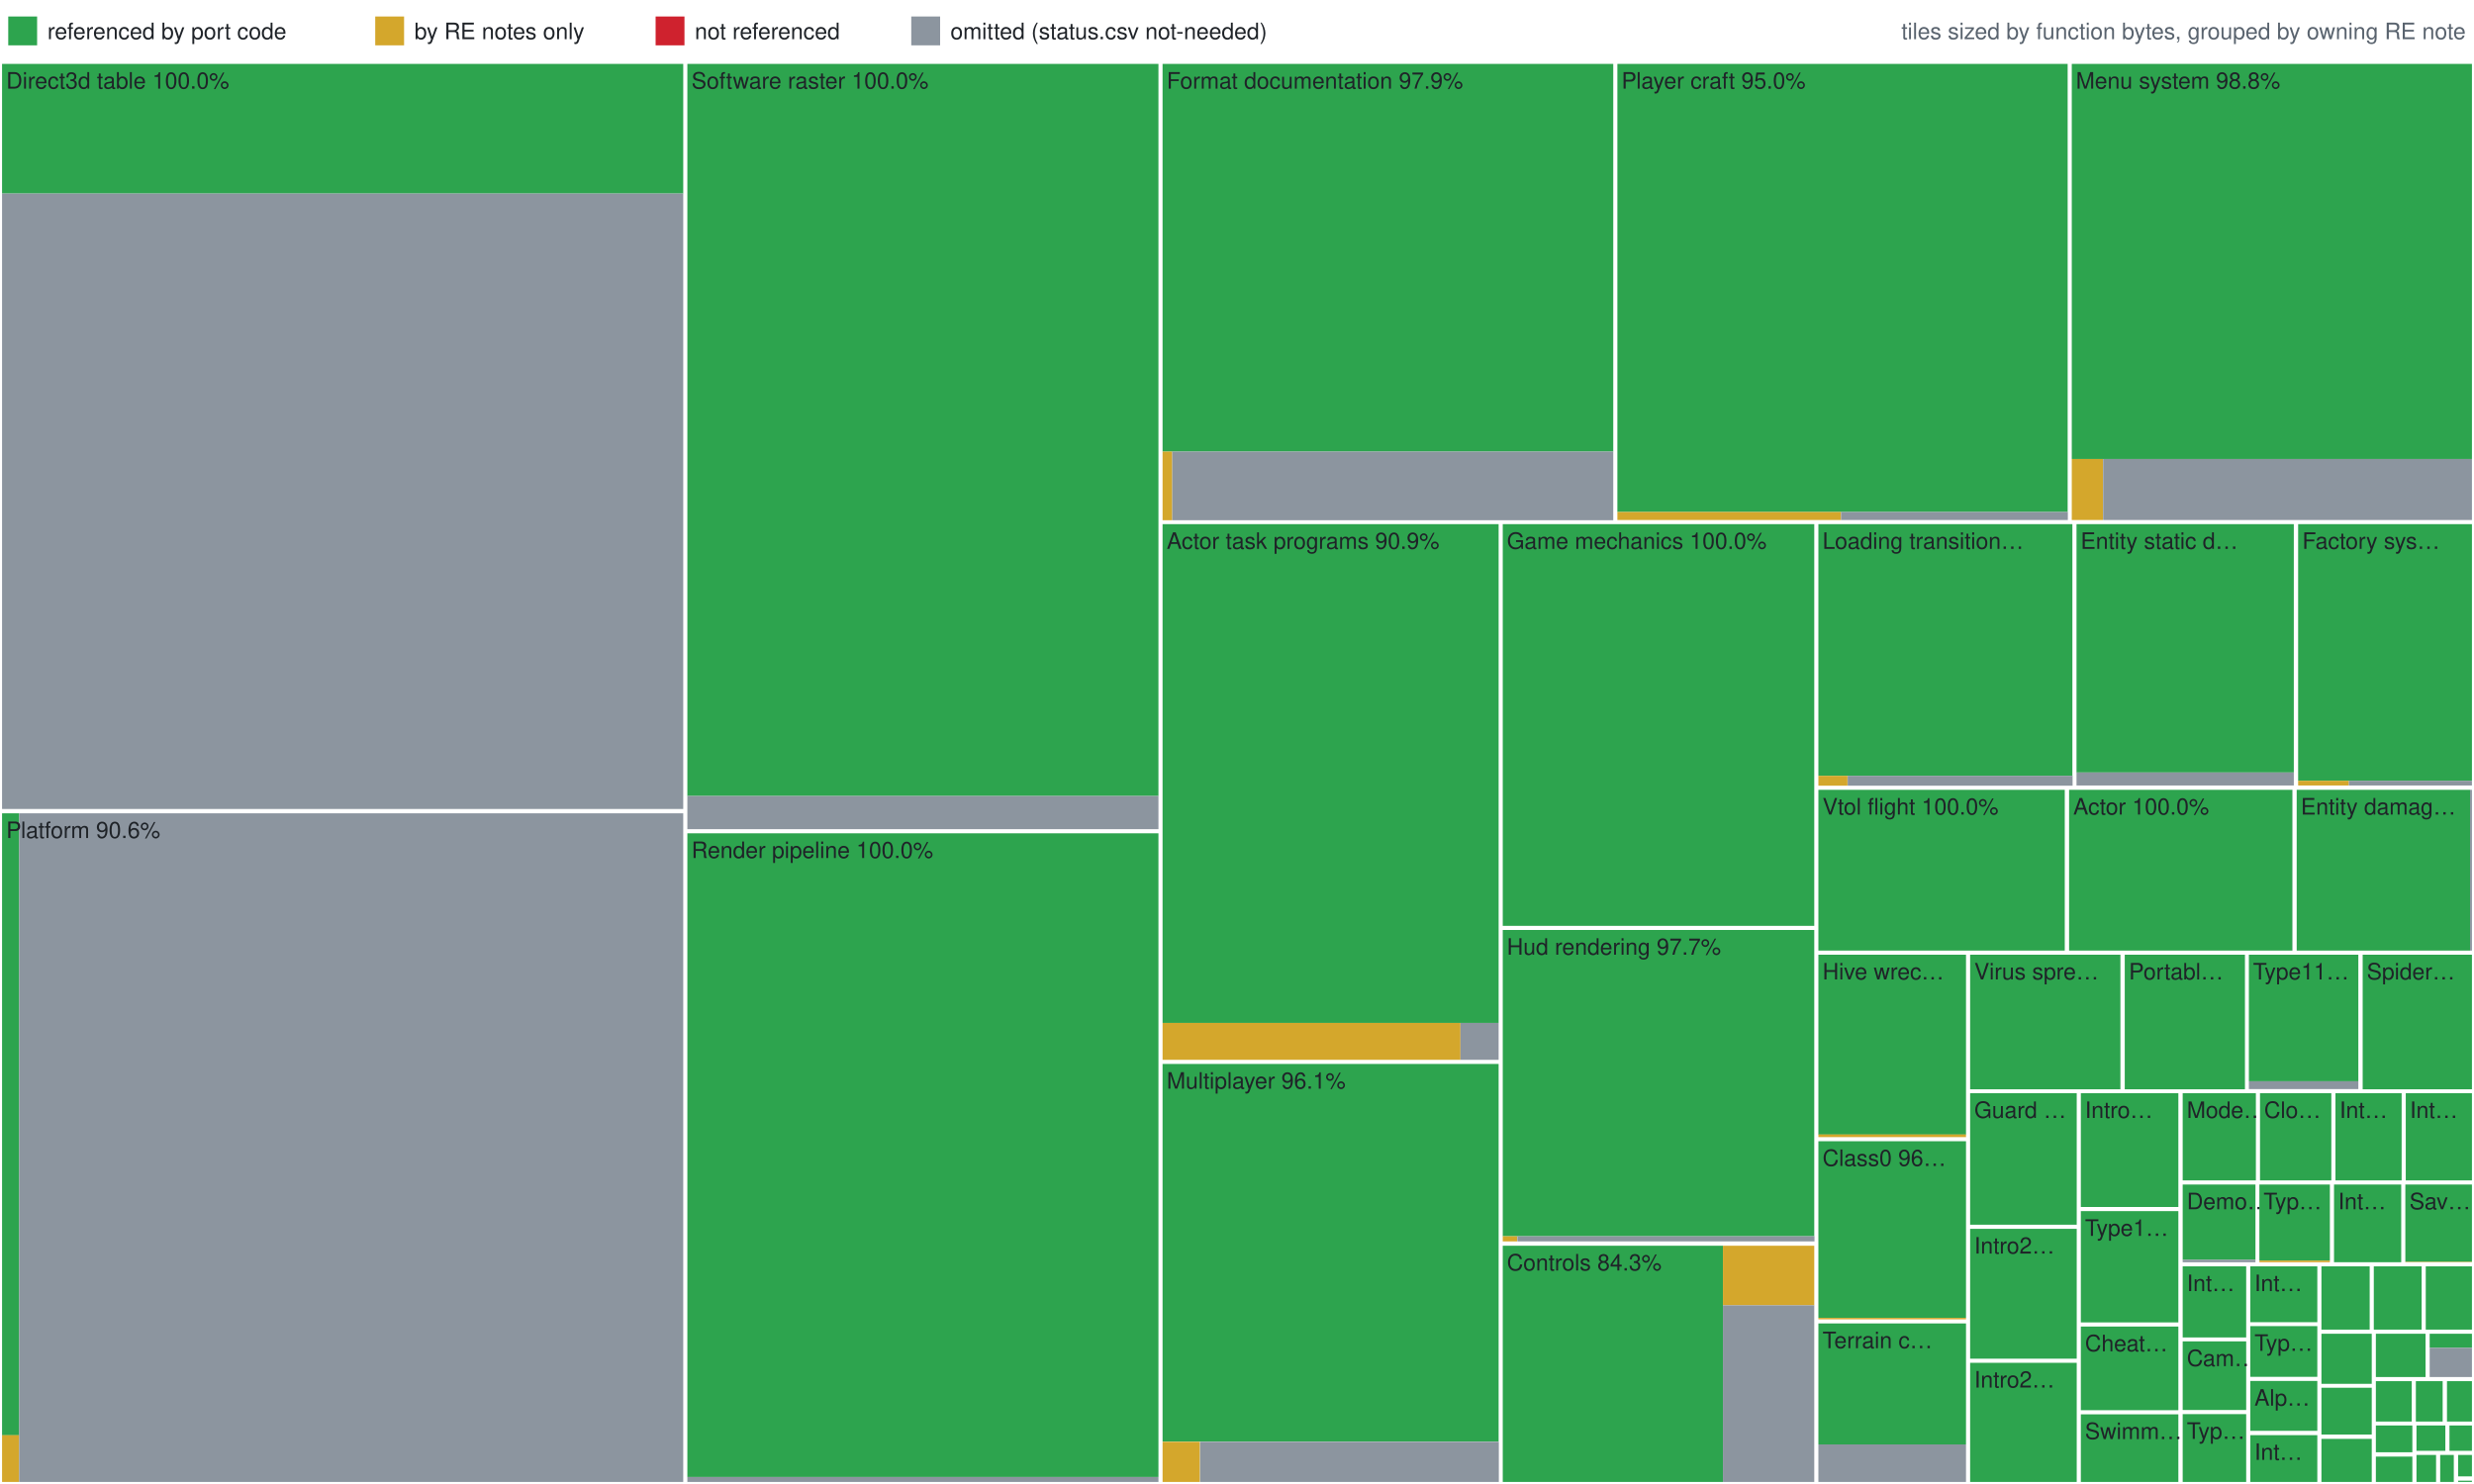
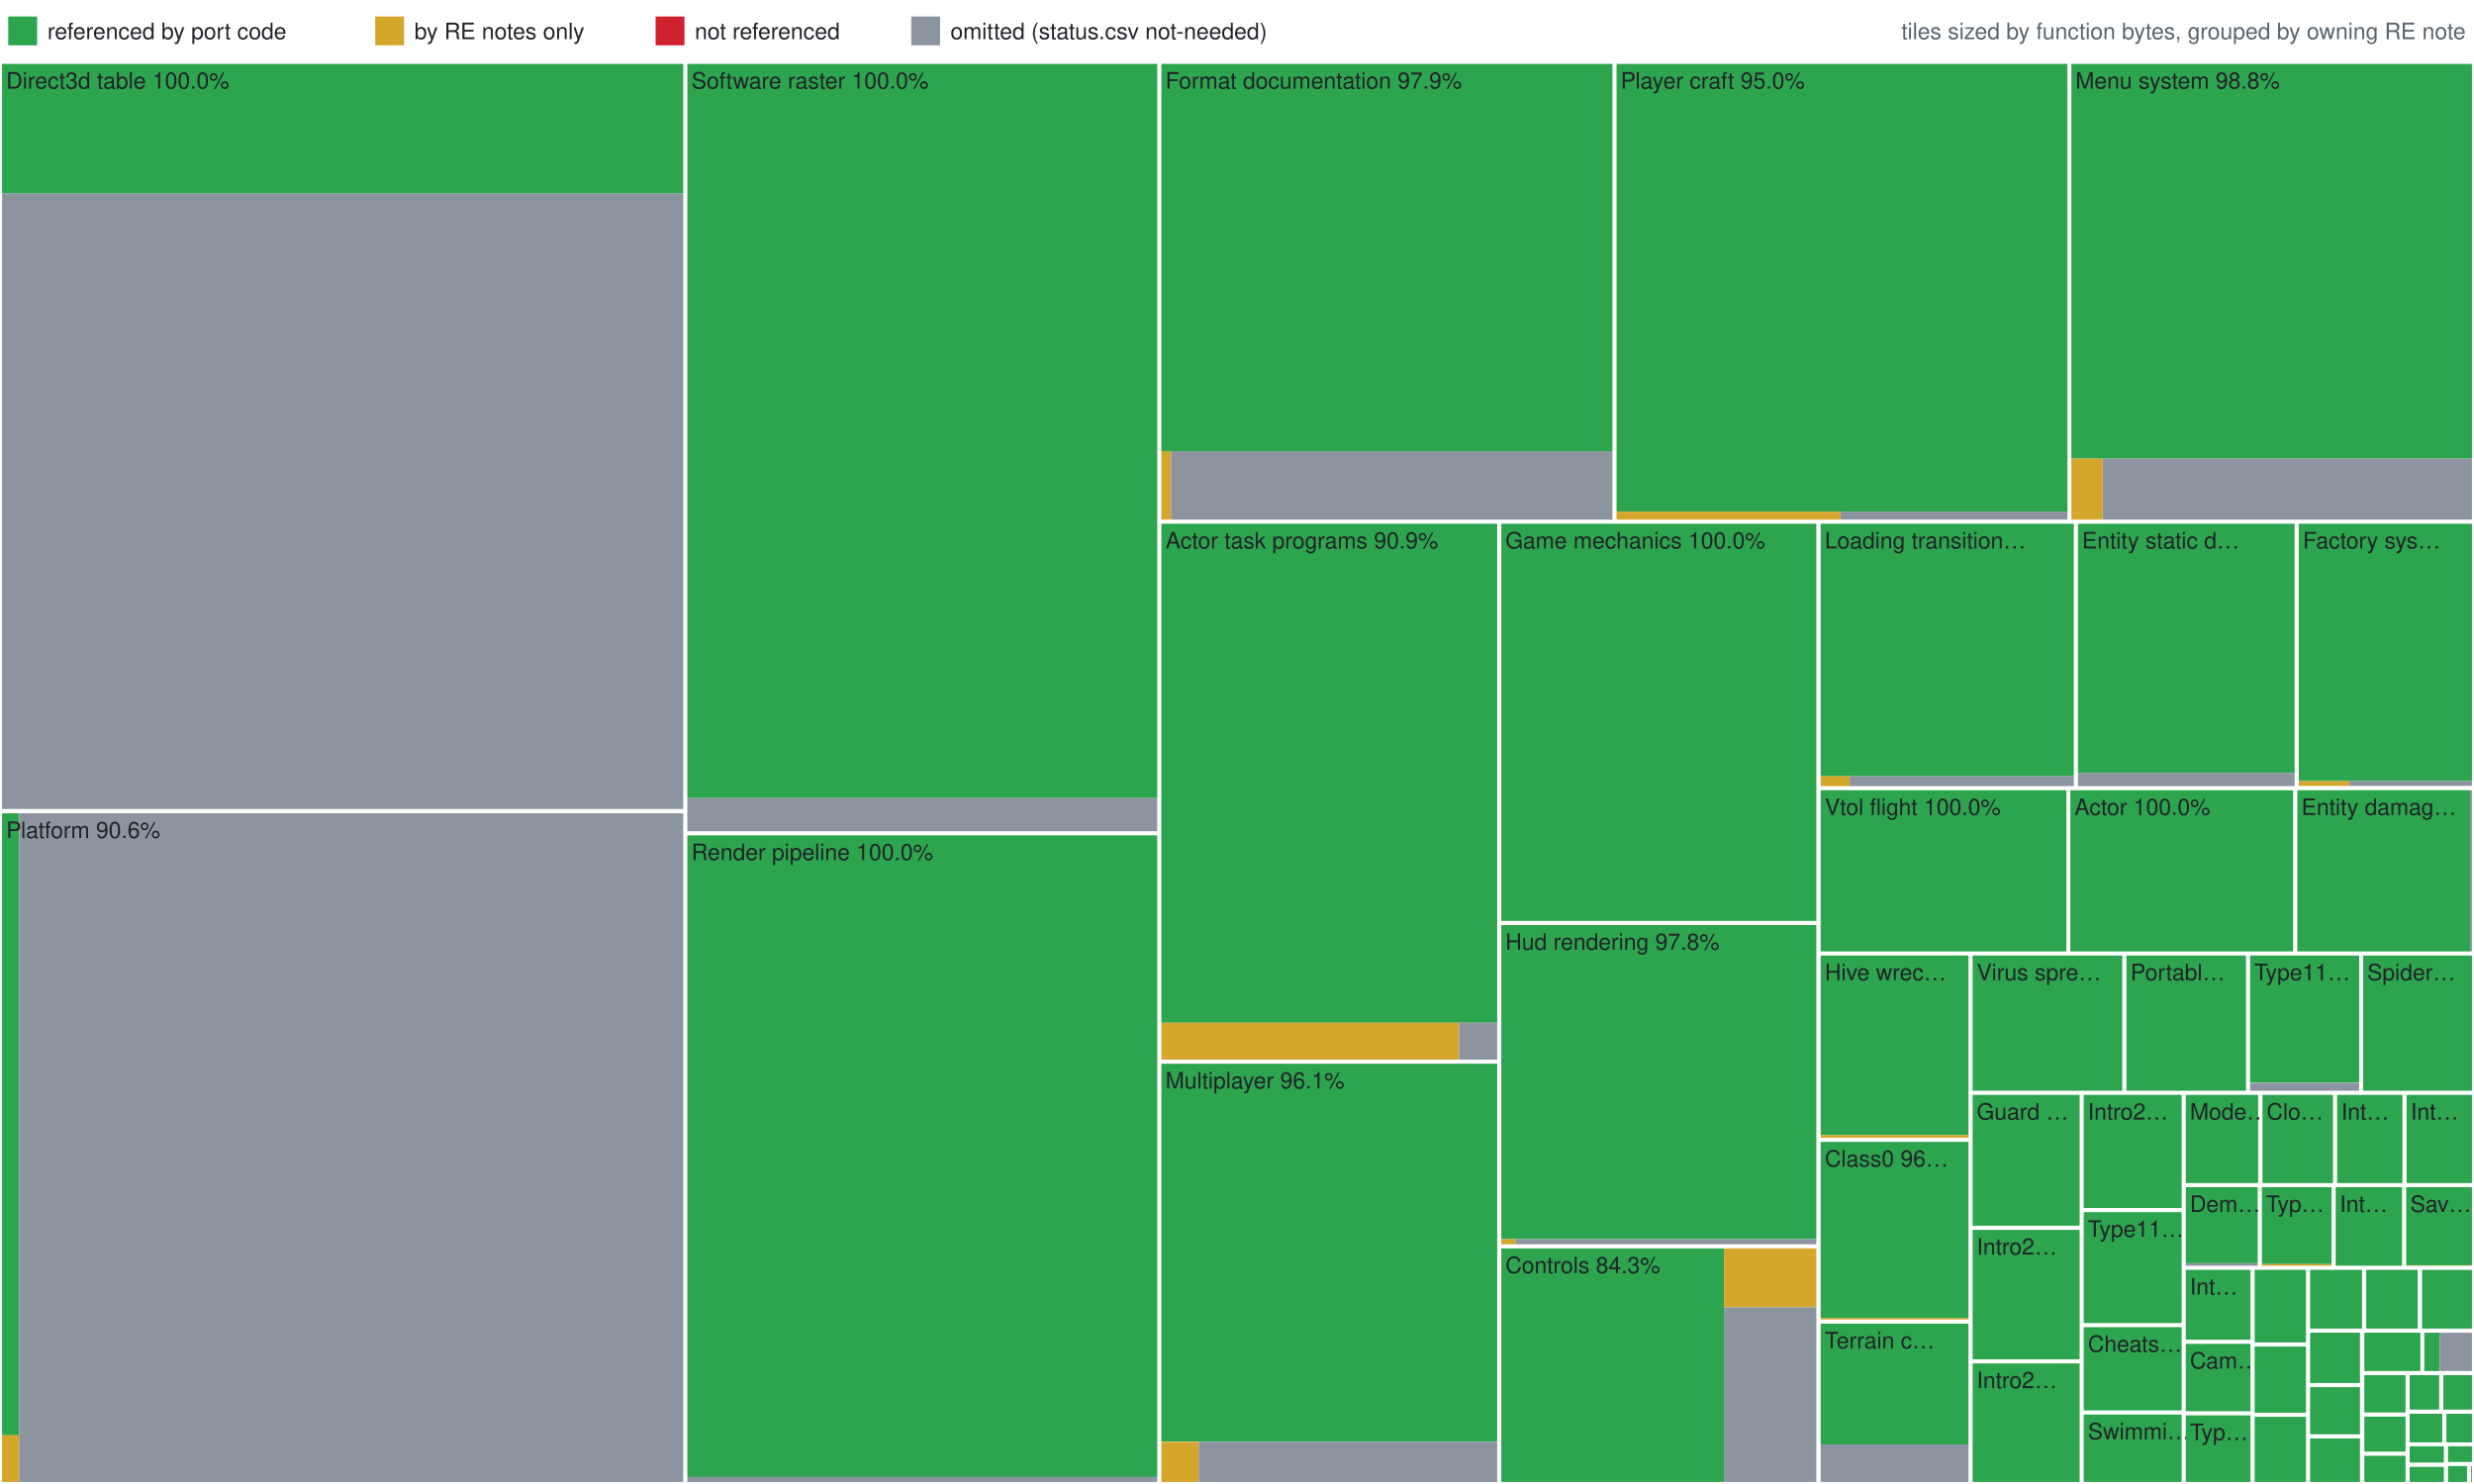
<svg xmlns="http://www.w3.org/2000/svg" width="1200" height="720" viewBox="0 0 1200 720" font-family="Segoe UI, Helvetica, Arial, sans-serif" font-size="11">
  <rect width="1200" height="720" fill="#ffffff" />
  <rect x="4" y="8" width="14" height="14" fill="#2da44e" />
  <text x="23" y="19" fill="#1f2328">referenced by port code</text>
  <rect x="182" y="8" width="14" height="14" fill="#d4a72c" />
  <text x="201" y="19" fill="#1f2328">by RE notes only</text>
  <rect x="318" y="8" width="14" height="14" fill="#cf222e" />
  <text x="337" y="19" fill="#1f2328">not referenced</text>
  <rect x="442" y="8" width="14" height="14" fill="#8c959f" />
  <text x="461" y="19" fill="#1f2328">omitted (status.csv not-needed)</text>
  <text x="1196" y="19" fill="#59636e" text-anchor="end">tiles sized by function bytes, grouped by owning RE note</text>
  <g>
    <rect x="1" y="31" width="330.4" height="62.9" fill="#2da44e" />
    <rect x="1" y="93.9" width="330.4" height="298.6" fill="#8c959f" />
    <text x="3" y="43" fill="#1f2328">Direct3d table 100.0%</text>
  </g>
  <g>
    <rect x="1" y="394.6" width="8.3" height="301.8" fill="#2da44e" />
    <rect x="1" y="696.3" width="8.3" height="22.7" fill="#d4a72c" />
    <rect x="9.3" y="394.6" width="322.1" height="324.4" fill="#8c959f" />
    <text x="3" y="406.6" fill="#1f2328">Platform 90.6%</text>
  </g>
  <g>
-     <rect x="333.4" y="31" width="228.5" height="355.2" fill="#2da44e" />
-     <rect x="333.4" y="386.2" width="228.5" height="16.1" fill="#8c959f" />
+     <rect x="333.4" y="31" width="227.9" height="356.2" fill="#2da44e" />
+     <rect x="333.4" y="387.2" width="227.9" height="16.1" fill="#8c959f" />
    <text x="335.4" y="43" fill="#1f2328">Software raster 100.0%</text>
  </g>
  <g>
-     <rect x="333.4" y="404.3" width="228.5" height="312.3" fill="#2da44e" />
-     <rect x="333.4" y="716.6" width="228.5" height="2.4" fill="#8c959f" />
-     <text x="335.4" y="416.3" fill="#1f2328">Render pipeline 100.0%</text>
-   </g>
-   <g>
-     <rect x="563.9" y="31" width="218.6" height="188.1" fill="#2da44e" />
-     <rect x="563.9" y="219.1" width="4.7" height="33.3" fill="#d4a72c" />
-     <rect x="568.6" y="219.1" width="213.9" height="33.3" fill="#8c959f" />
-     <text x="565.9" y="43" fill="#1f2328">Format documentation 97.9%</text>
-   </g>
-   <g>
-     <rect x="784.5" y="31" width="218.4" height="217.4" fill="#2da44e" />
-     <rect x="784.5" y="248.4" width="108.5" height="3.9" fill="#d4a72c" />
-     <rect x="893" y="248.4" width="110" height="3.9" fill="#8c959f" />
-     <text x="786.5" y="43" fill="#1f2328">Player craft 95.0%</text>
-   </g>
-   <g>
-     <rect x="1004.9" y="31" width="194.1" height="191.7" fill="#2da44e" />
-     <rect x="1004.9" y="222.7" width="15.1" height="29.6" fill="#d4a72c" />
-     <rect x="1020.1" y="222.7" width="178.9" height="29.6" fill="#8c959f" />
-     <text x="1006.9" y="43" fill="#1f2328">Menu system 98.8%</text>
-   </g>
-   <g>
-     <rect x="563.9" y="254.3" width="163" height="242" fill="#2da44e" />
-     <rect x="563.9" y="496.3" width="144.5" height="17.9" fill="#d4a72c" />
-     <rect x="708.4" y="496.3" width="18.5" height="17.9" fill="#8c959f" />
-     <text x="565.9" y="266.3" fill="#1f2328">Actor task programs 90.9%</text>
-   </g>
-   <g>
-     <rect x="563.9" y="516.2" width="163" height="183.2" fill="#2da44e" />
-     <rect x="563.9" y="699.5" width="18.1" height="19.5" fill="#d4a72c" />
-     <rect x="582.1" y="699.5" width="144.9" height="19.5" fill="#8c959f" />
-     <text x="565.9" y="528.2" fill="#1f2328">Multiplayer 96.1%</text>
-   </g>
-   <g>
-     <rect x="728.9" y="254.3" width="151.1" height="194.9" fill="#2da44e" />
-     <text x="730.9" y="266.3" fill="#1f2328">Game mechanics 100.0%</text>
-   </g>
-   <g>
-     <rect x="728.9" y="451.2" width="151.1" height="148.6" fill="#2da44e" />
-     <rect x="728.9" y="599.8" width="7" height="2.5" fill="#d4a72c" />
-     <rect x="736" y="599.8" width="144.1" height="2.5" fill="#8c959f" />
-     <text x="730.9" y="463.2" fill="#1f2328">Hud rendering 97.7%</text>
-   </g>
-   <g>
-     <rect x="728.9" y="604.4" width="106.8" height="114.6" fill="#2da44e" />
-     <rect x="835.7" y="604.4" width="44.3" height="28.9" fill="#d4a72c" />
-     <rect x="835.7" y="633.3" width="44.3" height="85.7" fill="#8c959f" />
-     <text x="730.9" y="616.4" fill="#1f2328">Controls 84.3%</text>
-   </g>
-   <g>
-     <rect x="882" y="254.3" width="123.2" height="122.1" fill="#2da44e" />
-     <rect x="882" y="376.4" width="14.1" height="4.8" fill="#d4a72c" />
-     <rect x="896.2" y="376.4" width="109.1" height="4.8" fill="#8c959f" />
-     <text x="884" y="266.3" fill="#1f2328">Loading transition…</text>
-   </g>
-   <g>
-     <rect x="1007.2" y="254.3" width="105.4" height="120.5" fill="#2da44e" />
-     <rect x="1007.2" y="374.8" width="105.4" height="6.3" fill="#8c959f" />
-     <text x="1009.2" y="266.3" fill="#1f2328">Entity static d…</text>
-   </g>
-   <g>
-     <rect x="1114.7" y="254.3" width="84.3" height="124.5" fill="#2da44e" />
-     <rect x="1114.7" y="378.8" width="24.6" height="2.3" fill="#d4a72c" />
-     <rect x="1139.3" y="378.8" width="59.7" height="2.3" fill="#8c959f" />
-     <text x="1116.7" y="266.3" fill="#1f2328">Factory sys…</text>
-   </g>
-   <g>
-     <rect x="882" y="383.2" width="119.5" height="78" fill="#2da44e" />
-     <text x="884" y="395.2" fill="#1f2328">Vtol flight 100.0%</text>
-   </g>
-   <g>
-     <rect x="1003.6" y="383.2" width="108.3" height="78" fill="#2da44e" />
-     <rect x="1111.9" y="383.2" width="0.1" height="78" fill="#8c959f" />
-     <text x="1005.6" y="395.2" fill="#1f2328">Actor 100.0%</text>
-   </g>
-   <g>
-     <rect x="1114" y="383.2" width="84.1" height="78" fill="#2da44e" />
-     <rect x="1198.1" y="383.2" width="0.9" height="78" fill="#8c959f" />
-     <text x="1116" y="395.2" fill="#1f2328">Entity damag…</text>
-   </g>
-   <g>
-     <rect x="882" y="463.2" width="71.6" height="87.3" fill="#2da44e" />
-     <rect x="882" y="550.4" width="71.6" height="1.3" fill="#d4a72c" />
-     <text x="884" y="475.2" fill="#1f2328">Hive wrec…</text>
-   </g>
-   <g>
-     <rect x="882" y="553.7" width="71.6" height="85.7" fill="#2da44e" />
-     <rect x="882" y="639.4" width="71.6" height="0.7" fill="#d4a72c" />
-     <text x="884" y="565.7" fill="#1f2328">Class0 96…</text>
-   </g>
-   <g>
-     <rect x="882" y="642.1" width="71.6" height="58.7" fill="#2da44e" />
-     <rect x="882" y="700.8" width="71.6" height="18.2" fill="#8c959f" />
-     <text x="884" y="654.1" fill="#1f2328">Terrain c…</text>
-   </g>
-   <g>
-     <rect x="955.6" y="463.2" width="72.9" height="65.3" fill="#2da44e" />
-     <text x="957.6" y="475.2" fill="#1f2328">Virus spre…</text>
-   </g>
-   <g>
-     <rect x="1030.6" y="463.2" width="58.3" height="65.3" fill="#2da44e" />
-     <text x="1032.6" y="475.2" fill="#1f2328">Portabl…</text>
-   </g>
-   <g>
-     <rect x="1090.8" y="463.2" width="53.1" height="61.4" fill="#2da44e" />
-     <rect x="1090.8" y="524.6" width="53.1" height="3.8" fill="#8c959f" />
-     <text x="1092.8" y="475.2" fill="#1f2328">Type11…</text>
-   </g>
-   <g>
-     <rect x="1146" y="463.2" width="53" height="65.3" fill="#2da44e" />
-     <text x="1148" y="475.2" fill="#1f2328">Spider…</text>
-   </g>
-   <g>
-     <rect x="955.6" y="530.4" width="51.7" height="63.8" fill="#2da44e" />
-     <text x="957.6" y="542.4" fill="#1f2328">Guard …</text>
-   </g>
-   <g>
-     <rect x="955.6" y="596.2" width="51.7" height="63" fill="#2da44e" />
-     <text x="957.6" y="608.2" fill="#1f2328">Intro2…</text>
-   </g>
-   <g>
-     <rect x="955.6" y="661.2" width="51.7" height="57.8" fill="#2da44e" />
-     <text x="957.6" y="673.2" fill="#1f2328">Intro2…</text>
-   </g>
-   <g>
-     <rect x="1009.3" y="530.4" width="47.3" height="55.2" fill="#2da44e" />
-     <text x="1011.3" y="542.4" fill="#1f2328">Intro…</text>
-   </g>
-   <g>
-     <rect x="1009.3" y="587.6" width="47.3" height="54" fill="#2da44e" />
-     <text x="1011.3" y="599.6" fill="#1f2328">Type1…</text>
-   </g>
-   <g>
-     <rect x="1009.3" y="643.6" width="47.3" height="40.6" fill="#2da44e" />
-     <text x="1011.3" y="655.6" fill="#1f2328">Cheat…</text>
-   </g>
-   <g>
-     <rect x="1009.3" y="686.2" width="47.3" height="32.8" fill="#2da44e" />
-     <text x="1011.3" y="698.2" fill="#1f2328">Swimm…</text>
-   </g>
-   <g>
-     <rect x="1058.7" y="530.4" width="35.5" height="42.3" fill="#2da44e" />
-     <text x="1060.7" y="542.4" fill="#1f2328">Mode…</text>
-   </g>
-   <g>
-     <rect x="1096.2" y="530.4" width="34.6" height="42.3" fill="#2da44e" />
-     <text x="1098.2" y="542.4" fill="#1f2328">Clo…</text>
-   </g>
-   <g>
-     <rect x="1132.8" y="530.4" width="32.1" height="42.3" fill="#2da44e" />
-     <text x="1134.8" y="542.4" fill="#1f2328">Int…</text>
-   </g>
-   <g>
-     <rect x="1166.9" y="530.4" width="32.1" height="42.3" fill="#2da44e" />
-     <text x="1168.9" y="542.4" fill="#1f2328">Int…</text>
-   </g>
-   <g>
-     <rect x="1058.7" y="574.7" width="35.3" height="36.5" fill="#2da44e" />
-     <rect x="1058.7" y="611.2" width="35.3" height="1.2" fill="#8c959f" />
-     <text x="1060.7" y="586.7" fill="#1f2328">Demo…</text>
-   </g>
-   <g>
-     <rect x="1095.9" y="574.7" width="34.2" height="36.9" fill="#2da44e" />
-     <rect x="1095.9" y="611.6" width="34.2" height="0.8" fill="#d4a72c" />
-     <text x="1097.9" y="586.7" fill="#1f2328">Typ…</text>
-   </g>
-   <g>
-     <rect x="1132.1" y="574.7" width="32.6" height="37.7" fill="#2da44e" />
-     <text x="1134.1" y="586.7" fill="#1f2328">Int…</text>
-   </g>
-   <g>
-     <rect x="1166.7" y="574.7" width="32.3" height="37.5" fill="#2da44e" />
-     <rect x="1166.7" y="612.2" width="32.3" height="0.2" fill="#d4a72c" />
-     <text x="1168.7" y="586.7" fill="#1f2328">Sav…</text>
-   </g>
-   <g>
-     <rect x="1058.7" y="614.4" width="30.8" height="34.5" fill="#2da44e" />
-     <text x="1060.7" y="626.4" fill="#1f2328">Int…</text>
-   </g>
-   <g>
-     <rect x="1058.7" y="650.8" width="30.8" height="33.3" fill="#2da44e" />
-     <text x="1060.7" y="662.8" fill="#1f2328">Cam…</text>
-   </g>
-   <g>
-     <rect x="1058.7" y="686.1" width="30.8" height="32.9" fill="#2da44e" />
-     <text x="1060.7" y="698.1" fill="#1f2328">Typ…</text>
-   </g>
-   <g>
-     <rect x="1091.5" y="614.4" width="32.5" height="27.1" fill="#2da44e" />
-     <text x="1093.5" y="626.4" fill="#1f2328">Int…</text>
-   </g>
-   <g>
-     <rect x="1091.5" y="643.4" width="32.5" height="24.6" fill="#2da44e" />
-     <text x="1093.5" y="655.4" fill="#1f2328">Typ…</text>
-   </g>
-   <g>
-     <rect x="1091.5" y="670" width="32.5" height="24.2" fill="#2da44e" />
-     <text x="1093.5" y="682" fill="#1f2328">Alp…</text>
-   </g>
-   <g>
-     <rect x="1091.5" y="696.3" width="32.5" height="22.7" fill="#2da44e" />
-     <text x="1093.5" y="708.3" fill="#1f2328">Int…</text>
-   </g>
-   <g>
-     <rect x="1126" y="614.4" width="23.4" height="30.7" fill="#2da44e" />
-   </g>
-   <g>
-     <rect x="1151.4" y="614.4" width="23.2" height="30.7" fill="#2da44e" />
-   </g>
-   <g>
-     <rect x="1176.6" y="614.4" width="22.4" height="30.7" fill="#2da44e" />
-   </g>
-   <g>
-     <rect x="1126" y="647.1" width="24.4" height="24.3" fill="#2da44e" />
-   </g>
-   <g>
-     <rect x="1126" y="673.3" width="24.4" height="22.7" fill="#2da44e" />
-   </g>
-   <g>
-     <rect x="1126" y="698.1" width="24.4" height="20.9" fill="#2da44e" />
-   </g>
-   <g>
-     <rect x="1152.4" y="647.1" width="24.1" height="21" fill="#2da44e" />
-   </g>
-   <g>
-     <rect x="1178.5" y="647.1" width="20.5" height="6.8" fill="#2da44e" />
-     <rect x="1178.5" y="653.9" width="20.5" height="14.2" fill="#8c959f" />
-   </g>
-   <g>
-     <rect x="1152.4" y="670.1" width="17.4" height="19.6" fill="#2da44e" />
-   </g>
-   <g>
-     <rect x="1171.8" y="670.1" width="13" height="19.6" fill="#2da44e" />
-   </g>
-   <g>
-     <rect x="1186.9" y="670.1" width="12.1" height="19.6" fill="#2da44e" />
-   </g>
-   <g>
-     <rect x="1152.4" y="691.6" width="17.7" height="13" fill="#2da44e" />
-   </g>
-   <g>
-     <rect x="1152.4" y="706.7" width="17.7" height="12.3" fill="#2da44e" />
-   </g>
-   <g>
-     <rect x="1172.1" y="691.6" width="14" height="12.3" fill="#2da44e" />
-   </g>
-   <g>
-     <rect x="1188.1" y="691.6" width="10.9" height="12.3" fill="#2da44e" />
-   </g>
-   <g>
-     <rect x="1172.1" y="705.9" width="9.5" height="13.1" fill="#2da44e" />
-   </g>
-   <g>
-     <rect x="1183.6" y="705.9" width="6.6" height="13.1" fill="#2da44e" />
-   </g>
-   <g>
-     <rect x="1192.3" y="705.9" width="6.7" height="10.4" fill="#2da44e" />
-   </g>
-   <g>
-     <rect x="1192.3" y="718.4" width="6.7" height="0.6" fill="#2da44e" />
+     <rect x="333.4" y="405.3" width="227.9" height="311.3" fill="#2da44e" />
+     <rect x="333.4" y="716.6" width="227.9" height="2.4" fill="#8c959f" />
+     <text x="335.4" y="417.3" fill="#1f2328">Render pipeline 100.0%</text>
+   </g>
+   <g>
+     <rect x="563.3" y="31" width="218.8" height="187.9" fill="#2da44e" />
+     <rect x="563.3" y="218.9" width="4.7" height="33.2" fill="#d4a72c" />
+     <rect x="568" y="218.9" width="214.1" height="33.2" fill="#8c959f" />
+     <text x="565.3" y="43" fill="#1f2328">Format documentation 97.9%</text>
+   </g>
+   <g>
+     <rect x="784.1" y="31" width="218.7" height="217.2" fill="#2da44e" />
+     <rect x="784.1" y="248.2" width="108.6" height="3.9" fill="#d4a72c" />
+     <rect x="892.7" y="248.2" width="110.1" height="3.9" fill="#8c959f" />
+     <text x="786.1" y="43" fill="#1f2328">Player craft 95.0%</text>
+   </g>
+   <g>
+     <rect x="1004.7" y="31" width="194.3" height="191.5" fill="#2da44e" />
+     <rect x="1004.7" y="222.5" width="15.2" height="29.6" fill="#d4a72c" />
+     <rect x="1019.9" y="222.5" width="179.1" height="29.6" fill="#8c959f" />
+     <text x="1006.7" y="43" fill="#1f2328">Menu system 98.8%</text>
+   </g>
+   <g>
+     <rect x="563.3" y="254.1" width="162.9" height="242.1" fill="#2da44e" />
+     <rect x="563.3" y="496.2" width="144.4" height="17.9" fill="#d4a72c" />
+     <rect x="707.7" y="496.2" width="18.5" height="17.9" fill="#8c959f" />
+     <text x="565.3" y="266.1" fill="#1f2328">Actor task programs 90.9%</text>
+   </g>
+   <g>
+     <rect x="563.3" y="516.1" width="162.9" height="183.3" fill="#2da44e" />
+     <rect x="563.3" y="699.5" width="18.1" height="19.5" fill="#d4a72c" />
+     <rect x="581.4" y="699.5" width="144.8" height="19.5" fill="#8c959f" />
+     <text x="565.3" y="528.1" fill="#1f2328">Multiplayer 96.1%</text>
+   </g>
+   <g>
+     <rect x="728.2" y="254.1" width="152.8" height="192.7" fill="#2da44e" />
+     <text x="730.2" y="266.1" fill="#1f2328">Game mechanics 100.0%</text>
+   </g>
+   <g>
+     <rect x="728.2" y="448.8" width="152.8" height="152.4" fill="#2da44e" />
+     <rect x="728.2" y="601.2" width="7.1" height="2.5" fill="#d4a72c" />
+     <rect x="735.3" y="601.2" width="145.7" height="2.5" fill="#8c959f" />
+     <text x="730.2" y="460.8" fill="#1f2328">Hud rendering 97.8%</text>
+   </g>
+   <g>
+     <rect x="728.2" y="605.7" width="108" height="113.3" fill="#2da44e" />
+     <rect x="836.2" y="605.7" width="44.8" height="28.6" fill="#d4a72c" />
+     <rect x="836.2" y="634.3" width="44.8" height="84.7" fill="#8c959f" />
+     <text x="730.2" y="617.7" fill="#1f2328">Controls 84.3%</text>
+   </g>
+   <g>
+     <rect x="883.1" y="254.1" width="122.8" height="122.5" fill="#2da44e" />
+     <rect x="883.1" y="376.6" width="14.1" height="4.8" fill="#d4a72c" />
+     <rect x="897.2" y="376.6" width="108.7" height="4.8" fill="#8c959f" />
+     <text x="885.1" y="266.1" fill="#1f2328">Loading transition…</text>
+   </g>
+   <g>
+     <rect x="1007.9" y="254.1" width="105.1" height="120.9" fill="#2da44e" />
+     <rect x="1007.9" y="375" width="105.1" height="6.4" fill="#8c959f" />
+     <text x="1009.9" y="266.1" fill="#1f2328">Entity static d…</text>
+   </g>
+   <g>
+     <rect x="1115" y="254.1" width="84" height="124.9" fill="#2da44e" />
+     <rect x="1115" y="379" width="24.5" height="2.3" fill="#d4a72c" />
+     <rect x="1139.5" y="379" width="59.5" height="2.3" fill="#8c959f" />
+     <text x="1117" y="266.1" fill="#1f2328">Factory sys…</text>
+   </g>
+   <g>
+     <rect x="883.1" y="383.4" width="119.2" height="78.2" fill="#2da44e" />
+     <text x="885.1" y="395.4" fill="#1f2328">Vtol flight 100.0%</text>
+   </g>
+   <g>
+     <rect x="1004.2" y="383.4" width="108" height="78.2" fill="#2da44e" />
+     <rect x="1112.2" y="383.4" width="0.1" height="78.2" fill="#8c959f" />
+     <text x="1006.2" y="395.4" fill="#1f2328">Actor 100.0%</text>
+   </g>
+   <g>
+     <rect x="1114.3" y="383.4" width="83.8" height="78.2" fill="#2da44e" />
+     <rect x="1198.1" y="383.4" width="0.9" height="78.2" fill="#8c959f" />
+     <text x="1116.3" y="395.4" fill="#1f2328">Entity damag…</text>
+   </g>
+   <g>
+     <rect x="883.1" y="463.6" width="71.7" height="87.1" fill="#2da44e" />
+     <rect x="883.1" y="550.7" width="71.7" height="1.3" fill="#d4a72c" />
+     <text x="885.1" y="475.6" fill="#1f2328">Hive wrec…</text>
+   </g>
+   <g>
+     <rect x="883.1" y="554" width="71.7" height="85.6" fill="#2da44e" />
+     <rect x="883.1" y="639.5" width="71.7" height="0.7" fill="#d4a72c" />
+     <text x="885.1" y="566" fill="#1f2328">Class0 96…</text>
+   </g>
+   <g>
+     <rect x="883.1" y="642.2" width="71.7" height="58.6" fill="#2da44e" />
+     <rect x="883.1" y="700.8" width="71.7" height="18.2" fill="#8c959f" />
+     <text x="885.1" y="654.2" fill="#1f2328">Terrain c…</text>
+   </g>
+   <g>
+     <rect x="956.8" y="463.6" width="72.6" height="65.6" fill="#2da44e" />
+     <text x="958.8" y="475.6" fill="#1f2328">Virus spre…</text>
+   </g>
+   <g>
+     <rect x="1031.4" y="463.6" width="58" height="65.6" fill="#2da44e" />
+     <text x="1033.4" y="475.6" fill="#1f2328">Portabl…</text>
+   </g>
+   <g>
+     <rect x="1091.4" y="463.6" width="52.9" height="61.7" fill="#2da44e" />
+     <rect x="1091.4" y="525.4" width="52.9" height="3.8" fill="#8c959f" />
+     <text x="1093.4" y="475.6" fill="#1f2328">Type11…</text>
+   </g>
+   <g>
+     <rect x="1146.2" y="463.6" width="52.8" height="65.6" fill="#2da44e" />
+     <text x="1148.2" y="475.6" fill="#1f2328">Spider…</text>
+   </g>
+   <g>
+     <rect x="956.8" y="531.2" width="51.9" height="63.5" fill="#2da44e" />
+     <text x="958.8" y="543.2" fill="#1f2328">Guard …</text>
+   </g>
+   <g>
+     <rect x="956.8" y="596.7" width="51.9" height="62.8" fill="#2da44e" />
+     <text x="958.8" y="608.7" fill="#1f2328">Intro2…</text>
+   </g>
+   <g>
+     <rect x="956.8" y="661.5" width="51.9" height="57.5" fill="#2da44e" />
+     <text x="958.8" y="673.5" fill="#1f2328">Intro2…</text>
+   </g>
+   <g>
+     <rect x="1010.7" y="531.2" width="47.5" height="54.9" fill="#2da44e" />
+     <text x="1012.7" y="543.2" fill="#1f2328">Intro2…</text>
+   </g>
+   <g>
+     <rect x="1010.7" y="588.1" width="47.5" height="53.8" fill="#2da44e" />
+     <text x="1012.7" y="600.1" fill="#1f2328">Type11…</text>
+   </g>
+   <g>
+     <rect x="1010.7" y="643.9" width="47.5" height="40.4" fill="#2da44e" />
+     <text x="1012.7" y="655.9" fill="#1f2328">Cheats…</text>
+   </g>
+   <g>
+     <rect x="1010.7" y="686.3" width="47.5" height="32.7" fill="#2da44e" />
+     <text x="1012.7" y="698.3" fill="#1f2328">Swimmi…</text>
+   </g>
+   <g>
+     <rect x="1060.2" y="531.2" width="35.1" height="42.8" fill="#2da44e" />
+     <text x="1062.2" y="543.2" fill="#1f2328">Mode…</text>
+   </g>
+   <g>
+     <rect x="1097.4" y="531.2" width="34.2" height="42.8" fill="#2da44e" />
+     <text x="1099.4" y="543.2" fill="#1f2328">Clo…</text>
+   </g>
+   <g>
+     <rect x="1133.6" y="531.2" width="31.7" height="42.8" fill="#2da44e" />
+     <text x="1135.6" y="543.2" fill="#1f2328">Int…</text>
+   </g>
+   <g>
+     <rect x="1167.3" y="531.2" width="31.7" height="42.8" fill="#2da44e" />
+     <text x="1169.3" y="543.2" fill="#1f2328">Int…</text>
+   </g>
+   <g>
+     <rect x="1060.2" y="576" width="34.9" height="36.9" fill="#2da44e" />
+     <rect x="1060.2" y="612.9" width="34.9" height="1.2" fill="#8c959f" />
+     <text x="1062.2" y="588" fill="#1f2328">Dem…</text>
+   </g>
+   <g>
+     <rect x="1097.1" y="576" width="33.8" height="37.3" fill="#2da44e" />
+     <rect x="1097.1" y="613.3" width="33.8" height="0.8" fill="#d4a72c" />
+     <text x="1099.1" y="588" fill="#1f2328">Typ…</text>
+   </g>
+   <g>
+     <rect x="1132.9" y="576" width="32.2" height="38.1" fill="#2da44e" />
+     <text x="1134.9" y="588" fill="#1f2328">Int…</text>
+   </g>
+   <g>
+     <rect x="1167.1" y="576" width="31.9" height="37.9" fill="#2da44e" />
+     <rect x="1167.1" y="613.9" width="31.9" height="0.2" fill="#d4a72c" />
+     <text x="1169.1" y="588" fill="#1f2328">Sav…</text>
+   </g>
+   <g>
+     <rect x="1060.2" y="616.1" width="31.4" height="33.9" fill="#2da44e" />
+     <text x="1062.2" y="628.1" fill="#1f2328">Int…</text>
+   </g>
+   <g>
+     <rect x="1060.2" y="652" width="31.4" height="32.7" fill="#2da44e" />
+     <text x="1062.2" y="664" fill="#1f2328">Cam…</text>
+   </g>
+   <g>
+     <rect x="1060.2" y="686.7" width="31.4" height="32.3" fill="#2da44e" />
+     <text x="1062.2" y="698.7" fill="#1f2328">Typ…</text>
+   </g>
+   <g>
+     <rect x="1093.6" y="616.1" width="24.9" height="35.2" fill="#2da44e" />
+   </g>
+   <g>
+     <rect x="1093.6" y="653.3" width="24.9" height="32.1" fill="#2da44e" />
+   </g>
+   <g>
+     <rect x="1093.6" y="687.4" width="24.9" height="31.6" fill="#2da44e" />
+   </g>
+   <g>
+     <rect x="1120.5" y="616.1" width="25.2" height="28.5" fill="#2da44e" />
+   </g>
+   <g>
+     <rect x="1147.7" y="616.1" width="25" height="28.5" fill="#2da44e" />
+   </g>
+   <g>
+     <rect x="1174.8" y="616.1" width="24.2" height="28.5" fill="#2da44e" />
+   </g>
+   <g>
+     <rect x="1120.5" y="646.6" width="24.2" height="24.4" fill="#2da44e" />
+   </g>
+   <g>
+     <rect x="1120.5" y="673" width="24.2" height="22.9" fill="#2da44e" />
+   </g>
+   <g>
+     <rect x="1120.5" y="697.9" width="24.2" height="21.1" fill="#2da44e" />
+   </g>
+   <g>
+     <rect x="1146.8" y="646.6" width="27.2" height="18.6" fill="#2da44e" />
+   </g>
+   <g>
+     <rect x="1175.9" y="646.6" width="7.5" height="18.6" fill="#2da44e" />
+     <rect x="1183.4" y="646.6" width="15.6" height="18.6" fill="#8c959f" />
+   </g>
+   <g>
+     <rect x="1146.8" y="667.2" width="20" height="18.1" fill="#2da44e" />
+   </g>
+   <g>
+     <rect x="1146.8" y="687.3" width="20" height="17" fill="#2da44e" />
+   </g>
+   <g>
+     <rect x="1146.8" y="706.3" width="20" height="12.7" fill="#2da44e" />
+   </g>
+   <g>
+     <rect x="1168.8" y="667.2" width="14.3" height="16.7" fill="#2da44e" />
+   </g>
+   <g>
+     <rect x="1185.1" y="667.2" width="13.9" height="16.7" fill="#2da44e" />
+   </g>
+   <g>
+     <rect x="1168.8" y="685.9" width="15.8" height="13.9" fill="#2da44e" />
+   </g>
+   <g>
+     <rect x="1186.6" y="685.9" width="12.4" height="13.9" fill="#2da44e" />
+   </g>
+   <g>
+     <rect x="1168.8" y="701.7" width="16.6" height="7.9" fill="#2da44e" />
+   </g>
+   <g>
+     <rect x="1168.8" y="711.7" width="16.6" height="7.3" fill="#2da44e" />
+   </g>
+   <g>
+     <rect x="1187.4" y="701.7" width="11.6" height="7.6" fill="#2da44e" />
+   </g>
+   <g>
+     <rect x="1187.4" y="711.3" width="9.2" height="7.7" fill="#2da44e" />
+   </g>
+   <g>
+     <rect x="1198.6" y="711.3" width="0.4" height="7.7" fill="#2da44e" />
  </g>
</svg>
